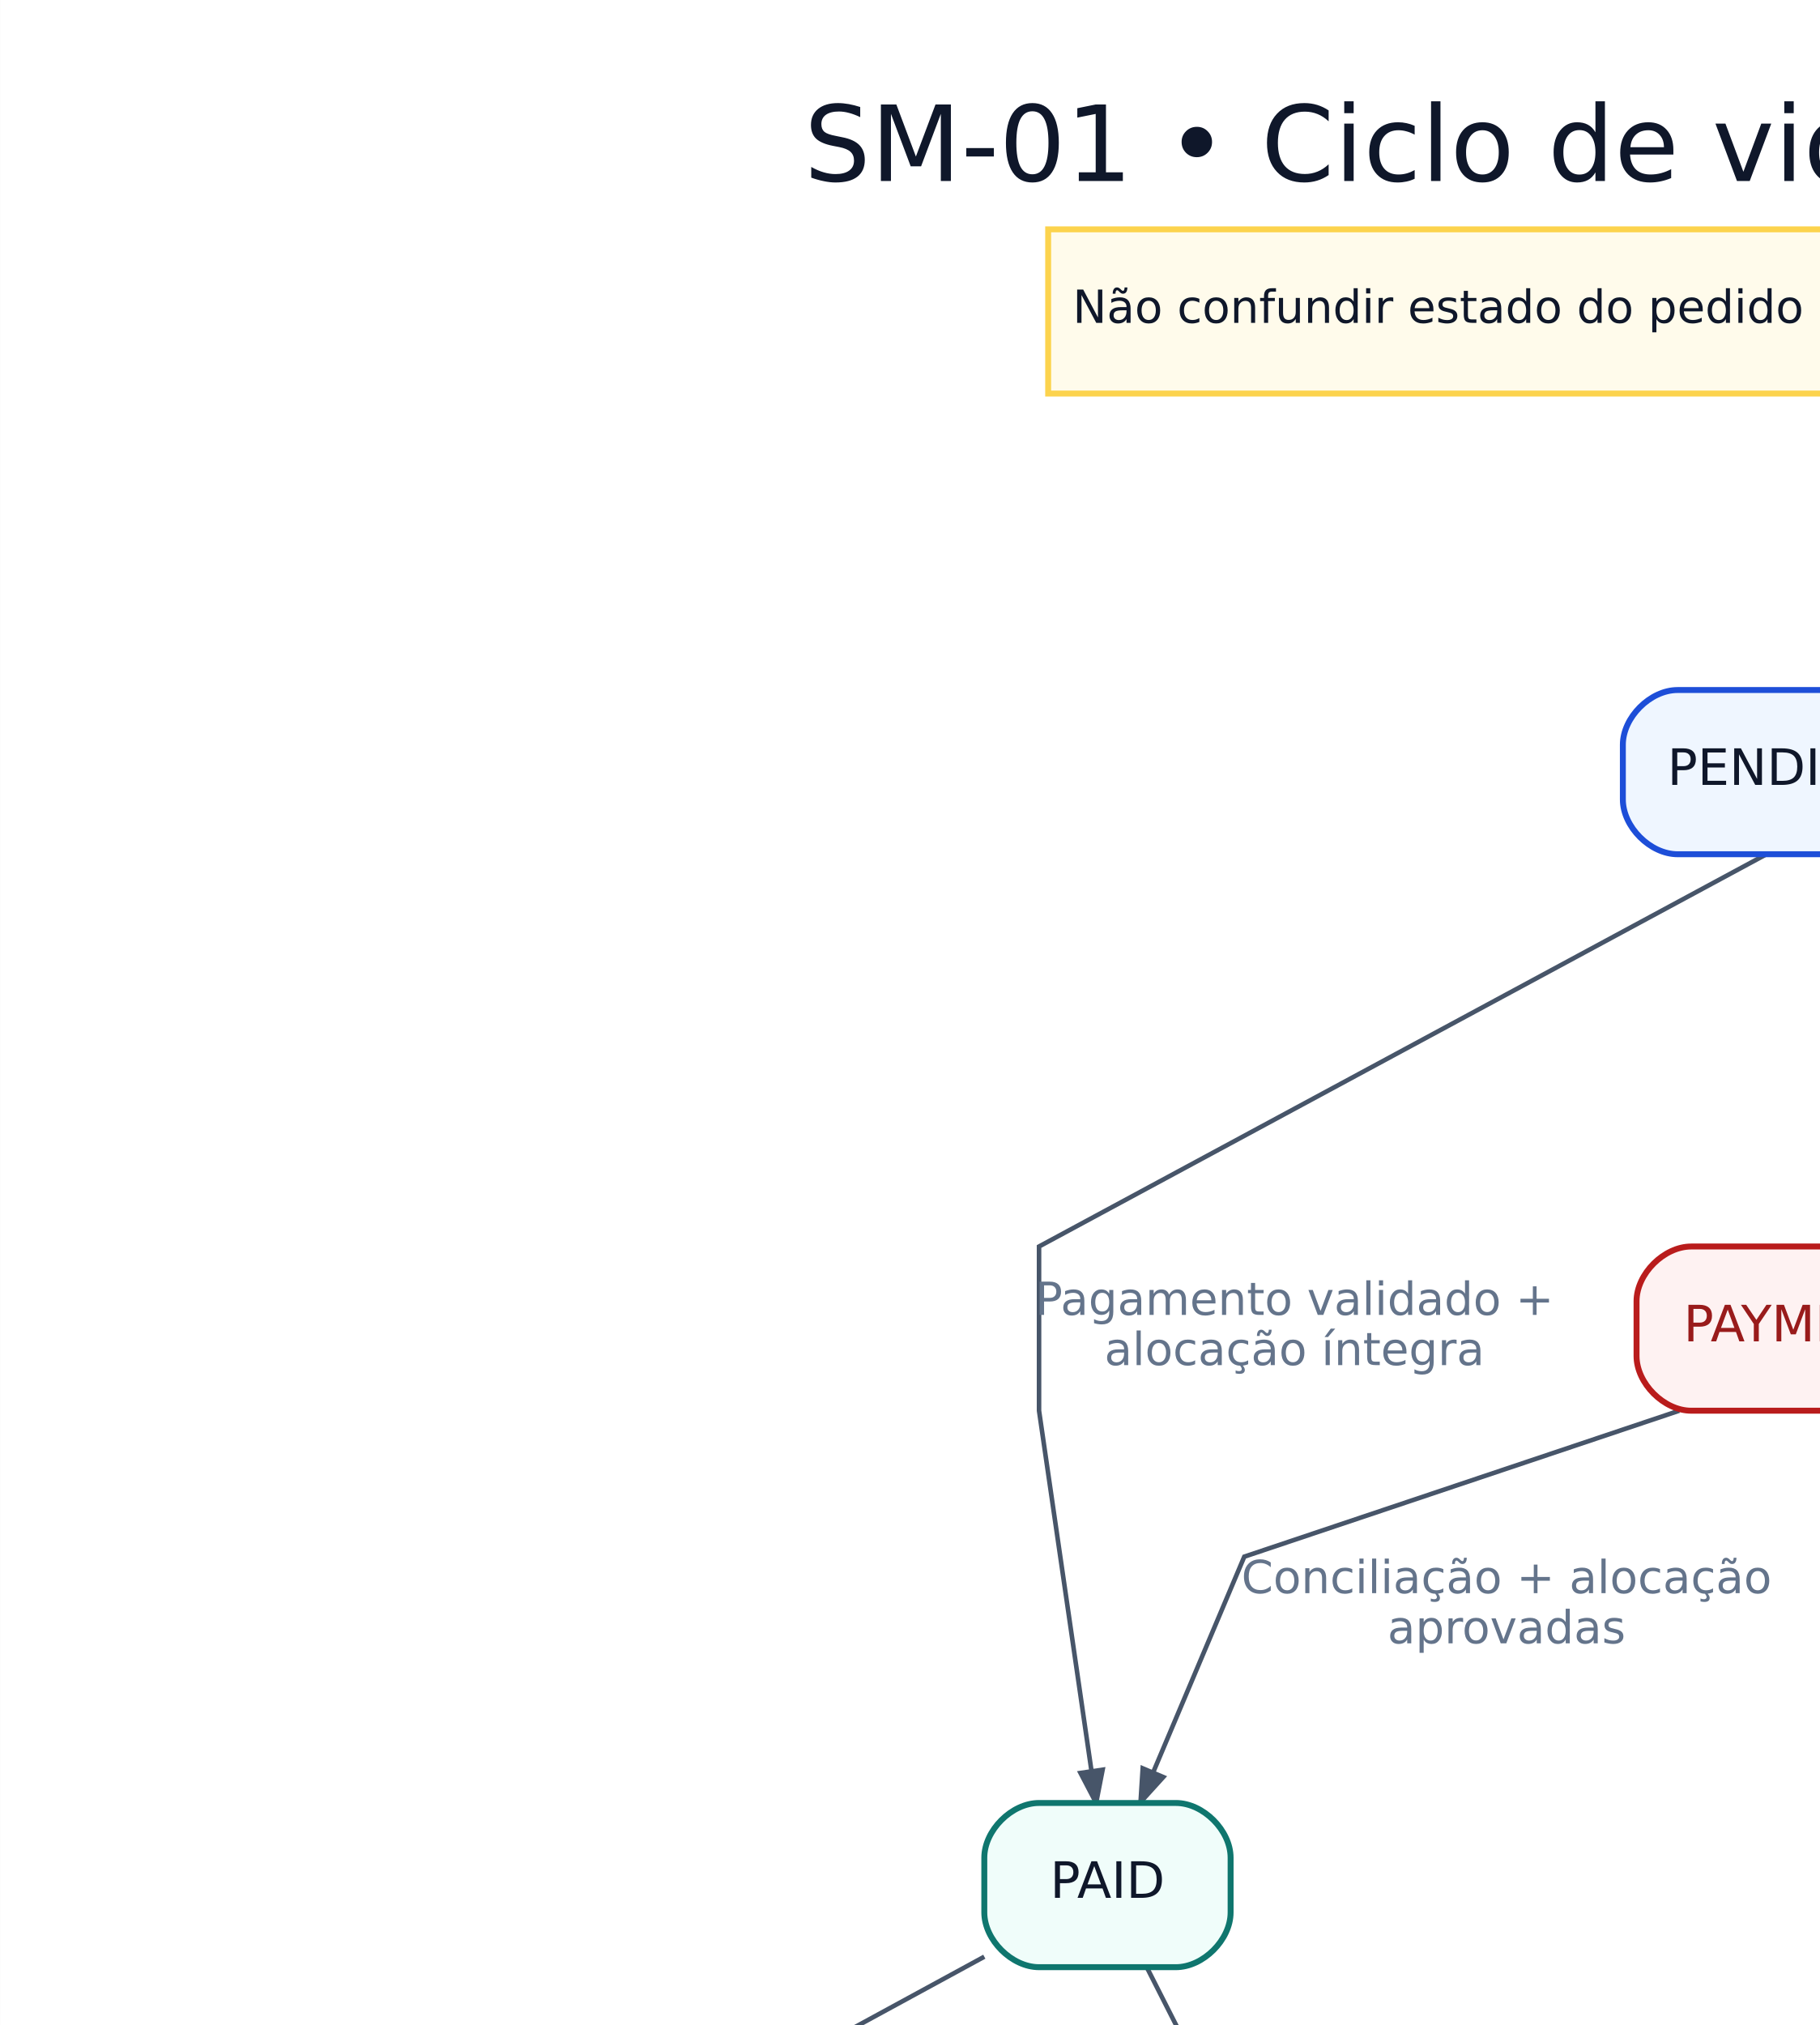
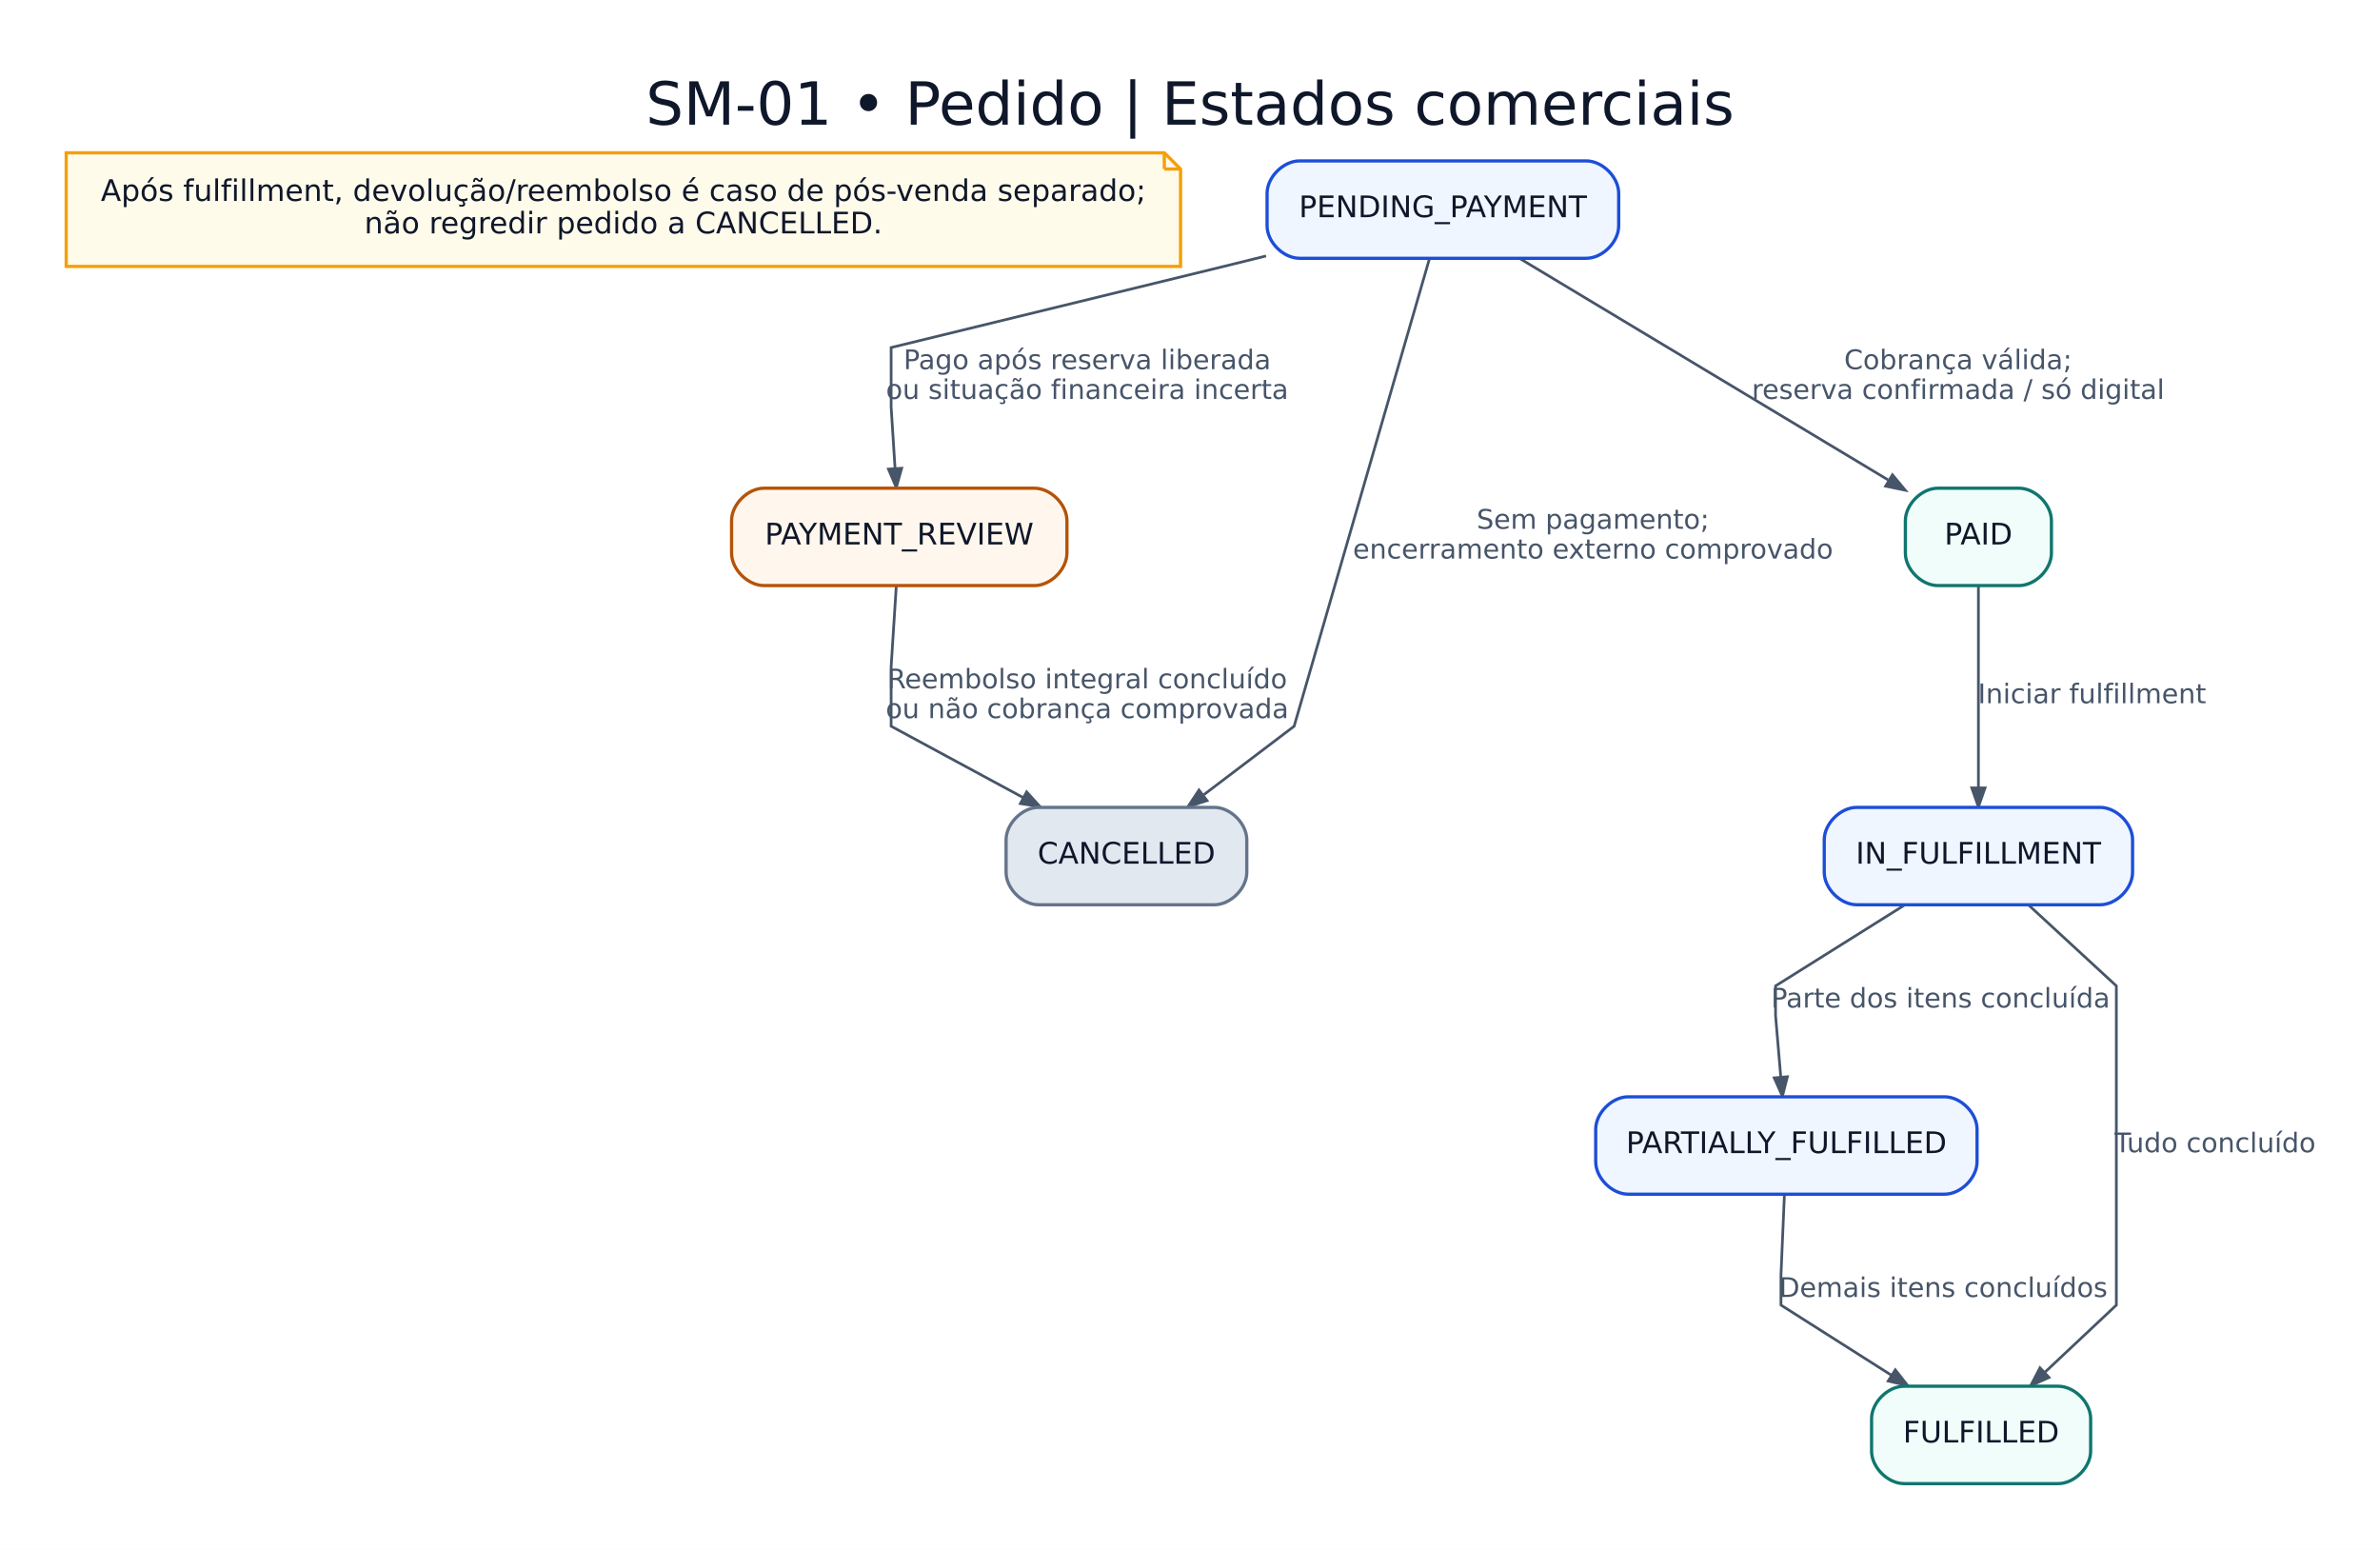
- <svg xmlns="http://www.w3.org/2000/svg" width="1304pt" height="1451pt" viewBox="0.00 0.00 722.06 803.56">
-   <g id="graph0" class="graph" transform="scale(1.81 1.81) rotate(0) translate(17.28 786.28)">
-     <polygon fill="white" stroke="transparent" points="-17.28,17.28 -17.28,-786.28 704.78,-786.28 704.78,17.28 -17.28,17.28" />
-     <text text-anchor="middle" x="343.75" y="-746.6" font-family="DejaVu Sans" font-size="23.00" fill="#0f172a">SM-01 • Ciclo de vida do pedido</text>
+ <svg xmlns="http://www.w3.org/2000/svg" width="880pt" height="573pt" viewBox="0.00 0.00 879.96 572.96">
+   <g id="graph0" class="graph" transform="scale(1 1) rotate(0) translate(24.48 548.48)">
+     <polygon fill="white" stroke="transparent" points="-24.48,24.48 -24.48,-548.48 855.48,-548.48 855.48,24.48 -24.48,24.48" />
+     <text text-anchor="middle" x="415.5" y="-502.4" font-family="DejaVu Sans" font-size="22.00" fill="#0f172a">SM-01 • Pedido | Estados comerciais</text>
    <g id="edge1" class="edge">
-       <path fill="none" stroke="#475569" d="M369.96,-598.99C315.71,-569.74 210.5,-513 210.5,-513 210.5,-513 210.5,-477 210.5,-477 210.5,-477 217.58,-428.37 222.01,-397.94" />
-       <polygon fill="#475569" stroke="#475569" points="224.44,-398.29 223.02,-391.01 219.59,-397.58 224.44,-398.29" />
-       <text text-anchor="middle" x="266.5" y="-498" font-family="DejaVu Sans" font-size="10.00" fill="#64748b">Pagamento validado +</text>
-       <text text-anchor="middle" x="266.5" y="-487" font-family="DejaVu Sans" font-size="10.00" fill="#64748b">alocação íntegra</text>
+       <path fill="none" stroke="#475569" d="M537.37,-452.95C573.35,-431.32 635.32,-394.08 673.57,-371.09" />
+       <polygon fill="#475569" stroke="#475569" points="675.22,-372.96 679.96,-367.25 672.69,-368.76 675.22,-372.96" />
+       <text text-anchor="middle" x="699.5" y="-412" font-family="DejaVu Sans" font-size="10.00" fill="#475569">Cobrança válida;</text>
+       <text text-anchor="middle" x="699.5" y="-401" font-family="DejaVu Sans" font-size="10.00" fill="#475569">reserva confirmada / só digital</text>
    </g>
    <g id="edge2" class="edge">
-       <path fill="none" stroke="#475569" d="M401.5,-598.81C401.5,-578.22 401.5,-543.61 401.5,-520.3" />
-       <polygon fill="#475569" stroke="#475569" points="403.95,-520.16 401.5,-513.16 399.05,-520.16 403.95,-520.16" />
-       <text text-anchor="middle" x="452.5" y="-559" font-family="DejaVu Sans" font-size="10.00" fill="#64748b">Pagamento tardio ou</text>
-       <text text-anchor="middle" x="452.5" y="-548" font-family="DejaVu Sans" font-size="10.00" fill="#64748b">divergência</text>
+       <path fill="none" stroke="#475569" d="M443.62,-453.86C434.41,-451.58 428,-450 428,-450 428,-450 305,-420 305,-420 305,-420 305,-398 305,-398 305,-398 305.72,-386.79 306.45,-375.31" />
+       <polygon fill="#475569" stroke="#475569" points="308.9,-375.38 306.9,-368.23 304.01,-375.06 308.9,-375.38" />
+       <text text-anchor="middle" x="377.5" y="-412" font-family="DejaVu Sans" font-size="10.00" fill="#475569">Pago após reserva liberada</text>
+       <text text-anchor="middle" x="377.5" y="-401" font-family="DejaVu Sans" font-size="10.00" fill="#475569">ou situação financeira incerta</text>
    </g>
    <g id="edge3" class="edge">
-       <path fill="none" stroke="#475569" d="M440.01,-599C472.07,-584.85 512.5,-567 512.5,-567 512.5,-567 528.5,-391 528.5,-391 528.5,-391 528.5,-355 528.5,-355 528.5,-355 463.98,-303.88 425.85,-273.67" />
-       <polygon fill="#475569" stroke="#475569" points="426.97,-271.44 419.97,-269.01 423.93,-275.28 426.97,-271.44" />
-       <text text-anchor="middle" x="606" y="-437" font-family="DejaVu Sans" font-size="10.00" fill="#64748b">Sem pagamento + encerramento</text>
-       <text text-anchor="middle" x="606" y="-426" font-family="DejaVu Sans" font-size="10.00" fill="#64748b">seguro</text>
+       <path fill="none" stroke="#475569" d="M504.02,-452.8C490.48,-406.03 454,-280 454,-280 454,-280 436.89,-267.03 420.65,-254.72" />
+       <polygon fill="#475569" stroke="#475569" points="421.79,-252.51 414.73,-250.23 418.83,-256.42 421.79,-252.51" />
+       <text text-anchor="middle" x="564.5" y="-353" font-family="DejaVu Sans" font-size="10.00" fill="#475569">Sem pagamento;</text>
+       <text text-anchor="middle" x="564.5" y="-342" font-family="DejaVu Sans" font-size="10.00" fill="#475569">encerramento externo comprovado</text>
+     </g>
+     <g id="edge5" class="edge">
+       <path fill="none" stroke="#475569" d="M707,-331.88C707,-312.18 707,-279.67 707,-257.34" />
+       <polygon fill="#475569" stroke="#475569" points="709.45,-257.19 707,-250.19 704.55,-257.19 709.45,-257.19" />
+       <text text-anchor="middle" x="749" y="-288.5" font-family="DejaVu Sans" font-size="10.00" fill="#475569">Iniciar fulfillment</text>
+     </g>
+     <g id="edge4" class="edge">
+       <path fill="none" stroke="#475569" d="M306.9,-331.77C306.04,-318.35 305,-302 305,-302 305,-302 305,-280 305,-280 305,-280 330.51,-266.22 353.9,-253.58" />
+       <polygon fill="#475569" stroke="#475569" points="355.1,-255.72 360.1,-250.23 352.78,-251.41 355.1,-255.72" />
+       <text text-anchor="middle" x="377.5" y="-294" font-family="DejaVu Sans" font-size="10.00" fill="#475569">Reembolso integral concluído</text>
+       <text text-anchor="middle" x="377.5" y="-283" font-family="DejaVu Sans" font-size="10.00" fill="#475569">ou não cobrança comprovada</text>
+     </g>
+     <g id="edge6" class="edge">
+       <path fill="none" stroke="#475569" d="M679.5,-213.77C658.09,-200.35 632,-184 632,-184 632,-184 632,-173 632,-173 632,-173 632.95,-161.79 633.93,-150.31" />
+       <polygon fill="#475569" stroke="#475569" points="636.38,-150.42 634.53,-143.23 631.5,-150 636.38,-150.42" />
+       <text text-anchor="middle" x="693" y="-176" font-family="DejaVu Sans" font-size="10.00" fill="#475569">Parte dos itens concluída</text>
    </g>
    <g id="edge7" class="edge">
-       <path fill="none" stroke="#475569" d="M234.21,-354.81C244.87,-333.8 261.5,-301 261.5,-301 261.5,-301 309.92,-283.68 349.19,-269.64" />
-       <polygon fill="#475569" stroke="#475569" points="350.14,-271.9 355.9,-267.24 348.49,-267.29 350.14,-271.9" />
-       <text text-anchor="middle" x="316" y="-315" font-family="DejaVu Sans" font-size="10.00" fill="#64748b">Cancelamento pago +</text>
-       <text text-anchor="middle" x="316" y="-304" font-family="DejaVu Sans" font-size="10.00" fill="#64748b">compensação</text>
-     </g>
-     <g id="edge6" class="edge">
-       <path fill="none" stroke="#475569" d="M198.5,-357.3C171.99,-342.87 135.5,-323 135.5,-323 135.5,-323 135.5,-301 135.5,-301 135.5,-301 136.51,-288.61 137.52,-276.29" />
-       <polygon fill="#475569" stroke="#475569" points="139.97,-276.31 138.1,-269.14 135.09,-275.92 139.97,-276.31" />
-       <text text-anchor="middle" x="177.5" y="-309.5" font-family="DejaVu Sans" font-size="10.00" fill="#64748b">Iniciar fulfillment</text>
-     </g>
-     <g id="edge4" class="edge">
-       <path fill="none" stroke="#475569" d="M350.85,-477C308.68,-462.85 255.5,-445 255.5,-445 255.5,-445 244.22,-418.29 235.49,-397.64" />
-       <polygon fill="#475569" stroke="#475569" points="237.74,-396.68 232.76,-391.19 233.23,-398.59 237.74,-396.68" />
-       <text text-anchor="middle" x="313" y="-437" font-family="DejaVu Sans" font-size="10.00" fill="#64748b">Conciliação + alocação</text>
-       <text text-anchor="middle" x="313" y="-426" font-family="DejaVu Sans" font-size="10.00" fill="#64748b">aprovadas</text>
-     </g>
-     <g id="edge5" class="edge">
-       <path fill="none" stroke="#475569" d="M401.29,-476.98C400.77,-434.82 399.41,-325.4 398.8,-276.38" />
-       <polygon fill="#475569" stroke="#475569" points="401.25,-276.29 398.71,-269.32 396.35,-276.35 401.25,-276.29" />
-       <text text-anchor="middle" x="460" y="-370.5" font-family="DejaVu Sans" font-size="10.00" fill="#64748b">Compensação concluída</text>
+       <path fill="none" stroke="#475569" d="M725.7,-213.77C740.26,-200.35 758,-184 758,-184 758,-184 758,-66 758,-66 758,-66 744.44,-53.26 731.45,-41.04" />
+       <polygon fill="#475569" stroke="#475569" points="733.11,-39.24 726.33,-36.23 729.76,-42.81 733.11,-39.24" />
+       <text text-anchor="middle" x="794.5" y="-122.5" font-family="DejaVu Sans" font-size="10.00" fill="#475569">Tudo concluído</text>
    </g>
    <g id="edge8" class="edge">
-       <path fill="none" stroke="#475569" d="M127.26,-232.86C117.17,-218.73 104.5,-201 104.5,-201 104.5,-201 90.96,-174.29 80.49,-153.64" />
-       <polygon fill="#475569" stroke="#475569" points="82.57,-152.32 77.21,-147.19 78.2,-154.54 82.57,-152.32" />
-       <text text-anchor="middle" x="144" y="-193" font-family="DejaVu Sans" font-size="10.00" fill="#64748b">Itens concluídos</text>
-       <text text-anchor="middle" x="144" y="-182" font-family="DejaVu Sans" font-size="10.00" fill="#64748b">parcialmente</text>
-     </g>
-     <g id="edge9" class="edge">
-       <path fill="none" stroke="#475569" d="M156.64,-232.86C170.77,-218.73 188.5,-201 188.5,-201 188.5,-201 188.5,-68 188.5,-68 188.5,-68 174.96,-54.18 162.27,-41.22" />
-       <polygon fill="#475569" stroke="#475569" points="163.94,-39.42 157.29,-36.14 160.44,-42.85 163.94,-39.42" />
-       <text text-anchor="middle" x="250.5" y="-126.5" font-family="DejaVu Sans" font-size="10.00" fill="#64748b">Todos os itens concluídos</text>
-     </g>
-     <g id="edge10" class="edge">
-       <path fill="none" stroke="#475569" d="M71.62,-110.97C74.87,-93.23 79.5,-68 79.5,-68 79.5,-68 97.32,-53.69 113.69,-40.53" />
-       <polygon fill="#475569" stroke="#475569" points="115.24,-42.43 119.17,-36.14 112.17,-38.61 115.24,-42.43" />
-       <text text-anchor="middle" x="131.5" y="-71" font-family="DejaVu Sans" font-size="10.00" fill="#64748b">Restantes concluídos</text>
+       <path fill="none" stroke="#475569" d="M635.27,-106.77C634.7,-93.35 634,-77 634,-77 634,-77 634,-66 634,-66 634,-66 655.14,-52.57 674.83,-40.07" />
+       <polygon fill="#475569" stroke="#475569" points="676.27,-42.06 680.87,-36.23 673.64,-37.92 676.27,-42.06" />
+       <text text-anchor="middle" x="694" y="-69" font-family="DejaVu Sans" font-size="10.00" fill="#475569">Demais itens concluídos</text>
    </g>
    <g id="node1" class="node">
-       <path fill="#eff6ff" stroke="#1d4ed8" stroke-width="1.3" d="M452.5,-635C452.5,-635 350.5,-635 350.5,-635 344.5,-635 338.5,-629 338.5,-623 338.5,-623 338.5,-611 338.5,-611 338.5,-605 344.5,-599 350.5,-599 350.5,-599 452.5,-599 452.5,-599 458.5,-599 464.5,-605 464.5,-611 464.5,-611 464.5,-623 464.5,-623 464.5,-629 458.5,-635 452.5,-635" />
-       <text text-anchor="middle" x="401.5" y="-614.2" font-family="DejaVu Sans" font-size="11.00" fill="#0f172a">PENDING_PAYMENT</text>
+       <path fill="#eff6ff" stroke="#1d4ed8" stroke-width="1.2" d="M562,-489C562,-489 456,-489 456,-489 450,-489 444,-483 444,-477 444,-477 444,-465 444,-465 444,-459 450,-453 456,-453 456,-453 562,-453 562,-453 568,-453 574,-459 574,-465 574,-465 574,-477 574,-477 574,-483 568,-489 562,-489" />
+       <text text-anchor="middle" x="509" y="-468.2" font-family="DejaVu Sans" font-size="11.00" fill="#0f172a">PENDING_PAYMENT</text>
    </g>
    <g id="node2" class="node">
-       <path fill="#f0fdfa" stroke="#0f766e" stroke-width="1.3" d="M240.5,-391C240.5,-391 210.5,-391 210.5,-391 204.5,-391 198.5,-385 198.5,-379 198.5,-379 198.5,-367 198.5,-367 198.5,-361 204.5,-355 210.5,-355 210.5,-355 240.5,-355 240.5,-355 246.5,-355 252.5,-361 252.5,-367 252.5,-367 252.5,-379 252.5,-379 252.5,-385 246.5,-391 240.5,-391" />
-       <text text-anchor="middle" x="225.5" y="-370.2" font-family="DejaVu Sans" font-size="11.00" fill="#0f172a">PAID</text>
+       <path fill="#f0fdfa" stroke="#0f766e" stroke-width="1.2" d="M722,-368C722,-368 692,-368 692,-368 686,-368 680,-362 680,-356 680,-356 680,-344 680,-344 680,-338 686,-332 692,-332 692,-332 722,-332 722,-332 728,-332 734,-338 734,-344 734,-344 734,-356 734,-356 734,-362 728,-368 722,-368" />
+       <text text-anchor="middle" x="707" y="-347.2" font-family="DejaVu Sans" font-size="11.00" fill="#0f172a">PAID</text>
    </g>
    <g id="node3" class="node">
-       <path fill="#fef2f2" stroke="#b91c1c" stroke-width="1.3" d="M449.5,-513C449.5,-513 353.5,-513 353.5,-513 347.5,-513 341.5,-507 341.5,-501 341.5,-501 341.5,-489 341.5,-489 341.5,-483 347.5,-477 353.5,-477 353.5,-477 449.5,-477 449.5,-477 455.5,-477 461.5,-483 461.5,-489 461.5,-489 461.5,-501 461.5,-501 461.5,-507 455.5,-513 449.5,-513" />
-       <text text-anchor="middle" x="401.5" y="-492.2" font-family="DejaVu Sans" font-size="11.00" fill="#991b1b">PAYMENT_REVIEW</text>
+       <path fill="#fff7ed" stroke="#b45309" stroke-width="1.2" d="M358,-368C358,-368 258,-368 258,-368 252,-368 246,-362 246,-356 246,-356 246,-344 246,-344 246,-338 252,-332 258,-332 258,-332 358,-332 358,-332 364,-332 370,-338 370,-344 370,-344 370,-356 370,-356 370,-362 364,-368 358,-368" />
+       <text text-anchor="middle" x="308" y="-347.2" font-family="DejaVu Sans" font-size="11.00" fill="#0f172a">PAYMENT_REVIEW</text>
    </g>
    <g id="node4" class="node">
-       <path fill="#e2e8f0" stroke="#0f172a" stroke-width="1.3" d="M429,-269C429,-269 368,-269 368,-269 362,-269 356,-263 356,-257 356,-257 356,-245 356,-245 356,-239 362,-233 368,-233 368,-233 429,-233 429,-233 435,-233 441,-239 441,-245 441,-245 441,-257 441,-257 441,-263 435,-269 429,-269" />
-       <text text-anchor="middle" x="398.5" y="-248.2" font-family="DejaVu Sans" font-size="11.00" fill="#0f172a">CANCELLED</text>
+       <path fill="#e2e8f0" stroke="#64748b" stroke-width="1.2" d="M424.5,-250C424.5,-250 359.5,-250 359.5,-250 353.5,-250 347.5,-244 347.5,-238 347.5,-238 347.5,-226 347.5,-226 347.5,-220 353.5,-214 359.5,-214 359.5,-214 424.5,-214 424.5,-214 430.5,-214 436.5,-220 436.5,-226 436.5,-226 436.5,-238 436.5,-238 436.5,-244 430.5,-250 424.5,-250" />
+       <text text-anchor="middle" x="392" y="-229.2" font-family="DejaVu Sans" font-size="11.00" fill="#0f172a">CANCELLED</text>
    </g>
    <g id="node5" class="node">
-       <path fill="#eff6ff" stroke="#1d4ed8" stroke-width="1.3" d="M182.5,-269C182.5,-269 96.5,-269 96.5,-269 90.5,-269 84.5,-263 84.5,-257 84.5,-257 84.5,-245 84.5,-245 84.5,-239 90.5,-233 96.5,-233 96.5,-233 182.5,-233 182.5,-233 188.5,-233 194.5,-239 194.5,-245 194.5,-245 194.5,-257 194.5,-257 194.5,-263 188.5,-269 182.5,-269" />
-       <text text-anchor="middle" x="139.5" y="-248.2" font-family="DejaVu Sans" font-size="11.00" fill="#0f172a">IN_FULFILLMENT</text>
+       <path fill="#eff6ff" stroke="#1d4ed8" stroke-width="1.2" d="M752,-250C752,-250 662,-250 662,-250 656,-250 650,-244 650,-238 650,-238 650,-226 650,-226 650,-220 656,-214 662,-214 662,-214 752,-214 752,-214 758,-214 764,-220 764,-226 764,-226 764,-238 764,-238 764,-244 758,-250 752,-250" />
+       <text text-anchor="middle" x="707" y="-229.2" font-family="DejaVu Sans" font-size="11.00" fill="#0f172a">IN_FULFILLMENT</text>
    </g>
    <g id="node6" class="node">
-       <path fill="#eff6ff" stroke="#1d4ed8" stroke-width="1.3" d="M125,-147C125,-147 12,-147 12,-147 6,-147 0,-141 0,-135 0,-135 0,-123 0,-123 0,-117 6,-111 12,-111 12,-111 125,-111 125,-111 131,-111 137,-117 137,-123 137,-123 137,-135 137,-135 137,-141 131,-147 125,-147" />
-       <text text-anchor="middle" x="68.5" y="-126.2" font-family="DejaVu Sans" font-size="11.00" fill="#0f172a">PARTIALLY_FULFILLED</text>
+       <path fill="#eff6ff" stroke="#1d4ed8" stroke-width="1.2" d="M694.5,-143C694.5,-143 577.5,-143 577.5,-143 571.5,-143 565.5,-137 565.5,-131 565.5,-131 565.5,-119 565.5,-119 565.5,-113 571.5,-107 577.5,-107 577.5,-107 694.5,-107 694.5,-107 700.5,-107 706.5,-113 706.5,-119 706.5,-119 706.5,-131 706.5,-131 706.5,-137 700.5,-143 694.5,-143" />
+       <text text-anchor="middle" x="636" y="-122.2" font-family="DejaVu Sans" font-size="11.00" fill="#0f172a">PARTIALLY_FULFILLED</text>
    </g>
    <g id="node7" class="node">
-       <path fill="#e2e8f0" stroke="#0f172a" stroke-width="1.3" d="M167,-36C167,-36 114,-36 114,-36 108,-36 102,-30 102,-24 102,-24 102,-12 102,-12 102,-6 108,0 114,0 114,0 167,0 167,0 173,0 179,-6 179,-12 179,-12 179,-24 179,-24 179,-30 173,-36 167,-36" />
-       <text text-anchor="middle" x="140.5" y="-15.2" font-family="DejaVu Sans" font-size="11.00" fill="#0f172a">FULFILLED</text>
+       <path fill="#f0fdfa" stroke="#0f766e" stroke-width="1.2" d="M736.5,-36C736.5,-36 679.5,-36 679.5,-36 673.5,-36 667.5,-30 667.5,-24 667.5,-24 667.5,-12 667.5,-12 667.5,-6 673.5,0 679.5,0 679.5,0 736.5,0 736.5,0 742.5,0 748.5,-6 748.5,-12 748.5,-12 748.5,-24 748.5,-24 748.5,-30 742.5,-36 736.5,-36" />
+       <text text-anchor="middle" x="708" y="-15.2" font-family="DejaVu Sans" font-size="11.00" fill="#0f172a">FULFILLED</text>
    </g>
    <g id="node8" class="node">
-       <polygon fill="#fffbeb" stroke="#fcd34d" stroke-width="1.3" points="584.5,-736 212.5,-736 212.5,-700 590.5,-700 590.5,-730 584.5,-736" />
-       <polyline fill="none" stroke="#fcd34d" stroke-width="1.3" points="584.5,-736 584.5,-730 " />
-       <polyline fill="none" stroke="#fcd34d" stroke-width="1.3" points="590.5,-730 584.5,-730 " />
-       <text text-anchor="middle" x="401.5" y="-715.5" font-family="DejaVu Sans" font-size="10.00" fill="#0f172a">Não confundir estado do pedido com pagamento, remessa ou devolução.</text>
+       <polygon fill="#fffbeb" stroke="#f59e0b" stroke-width="1.2" points="406,-492 0,-492 0,-450 412,-450 412,-486 406,-492" />
+       <polyline fill="none" stroke="#f59e0b" stroke-width="1.2" points="406,-492 406,-486 " />
+       <polyline fill="none" stroke="#f59e0b" stroke-width="1.2" points="412,-486 406,-486 " />
+       <text text-anchor="middle" x="206" y="-474.2" font-family="DejaVu Sans" font-size="11.00" fill="#0f172a">Após fulfillment, devolução/reembolso é caso de pós-venda separado;</text>
+       <text text-anchor="middle" x="206" y="-462.2" font-family="DejaVu Sans" font-size="11.00" fill="#0f172a">não regredir pedido a CANCELLED.</text>
    </g>
  </g>
</svg>
